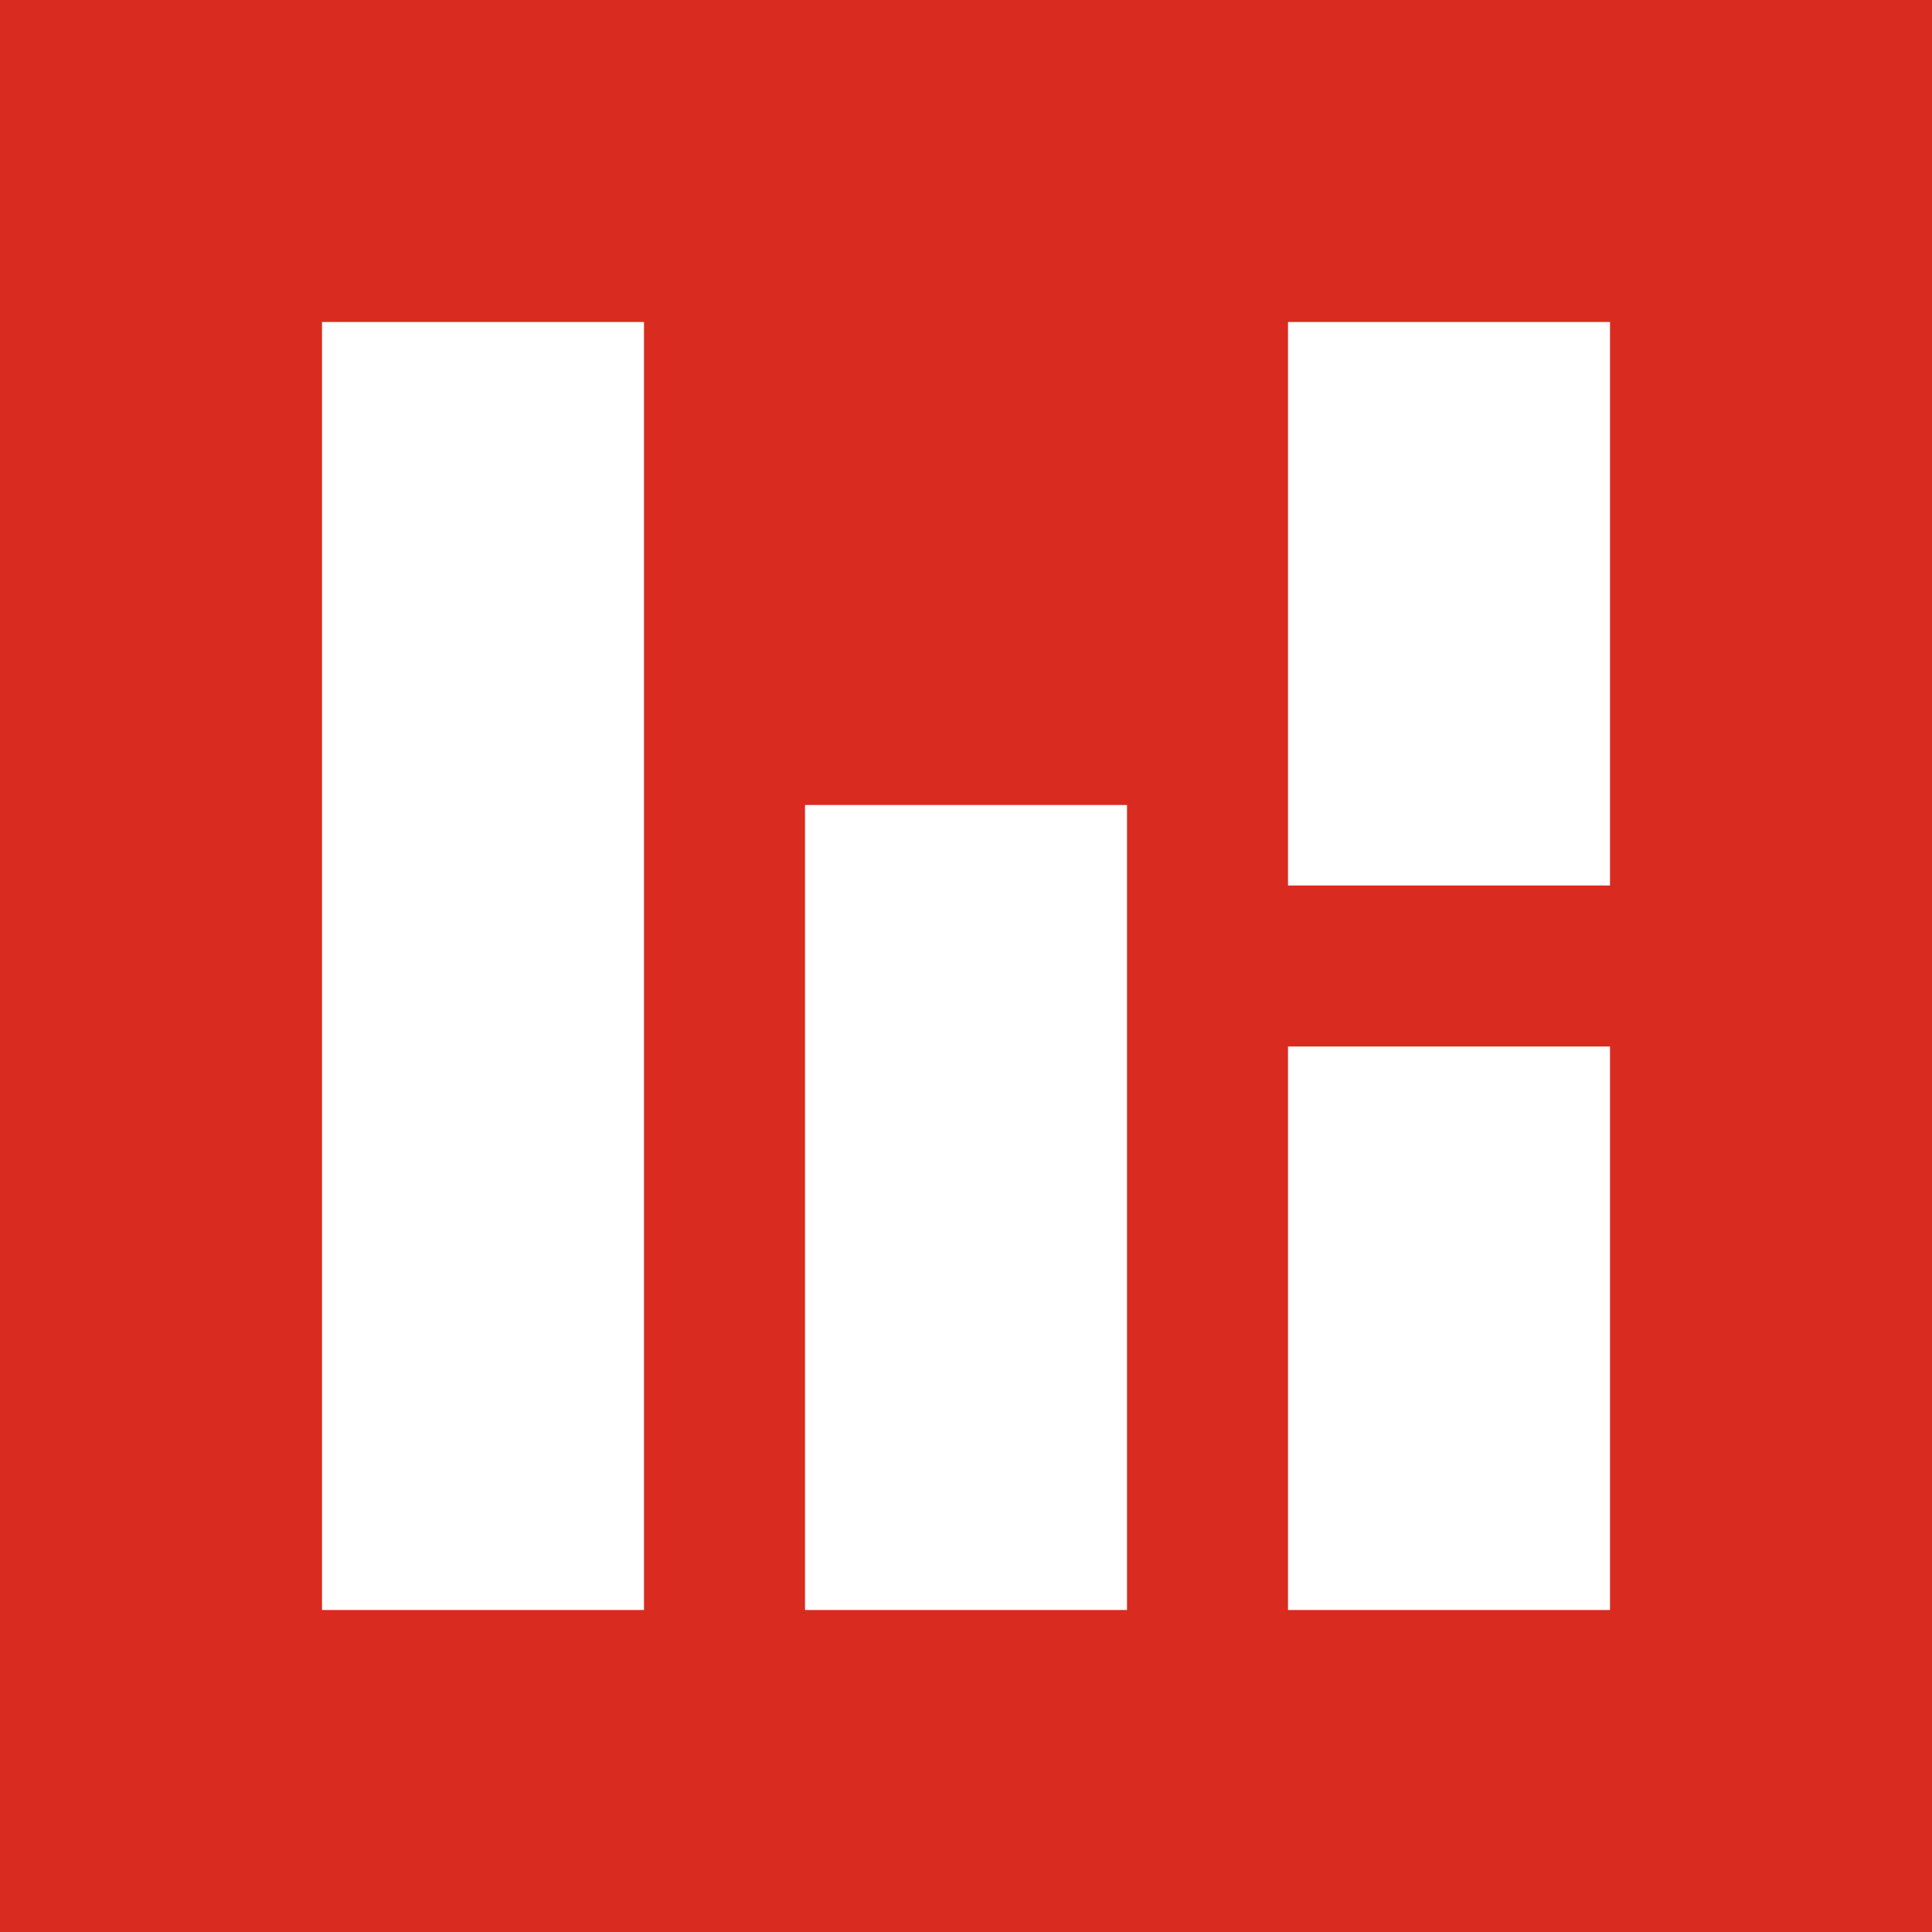
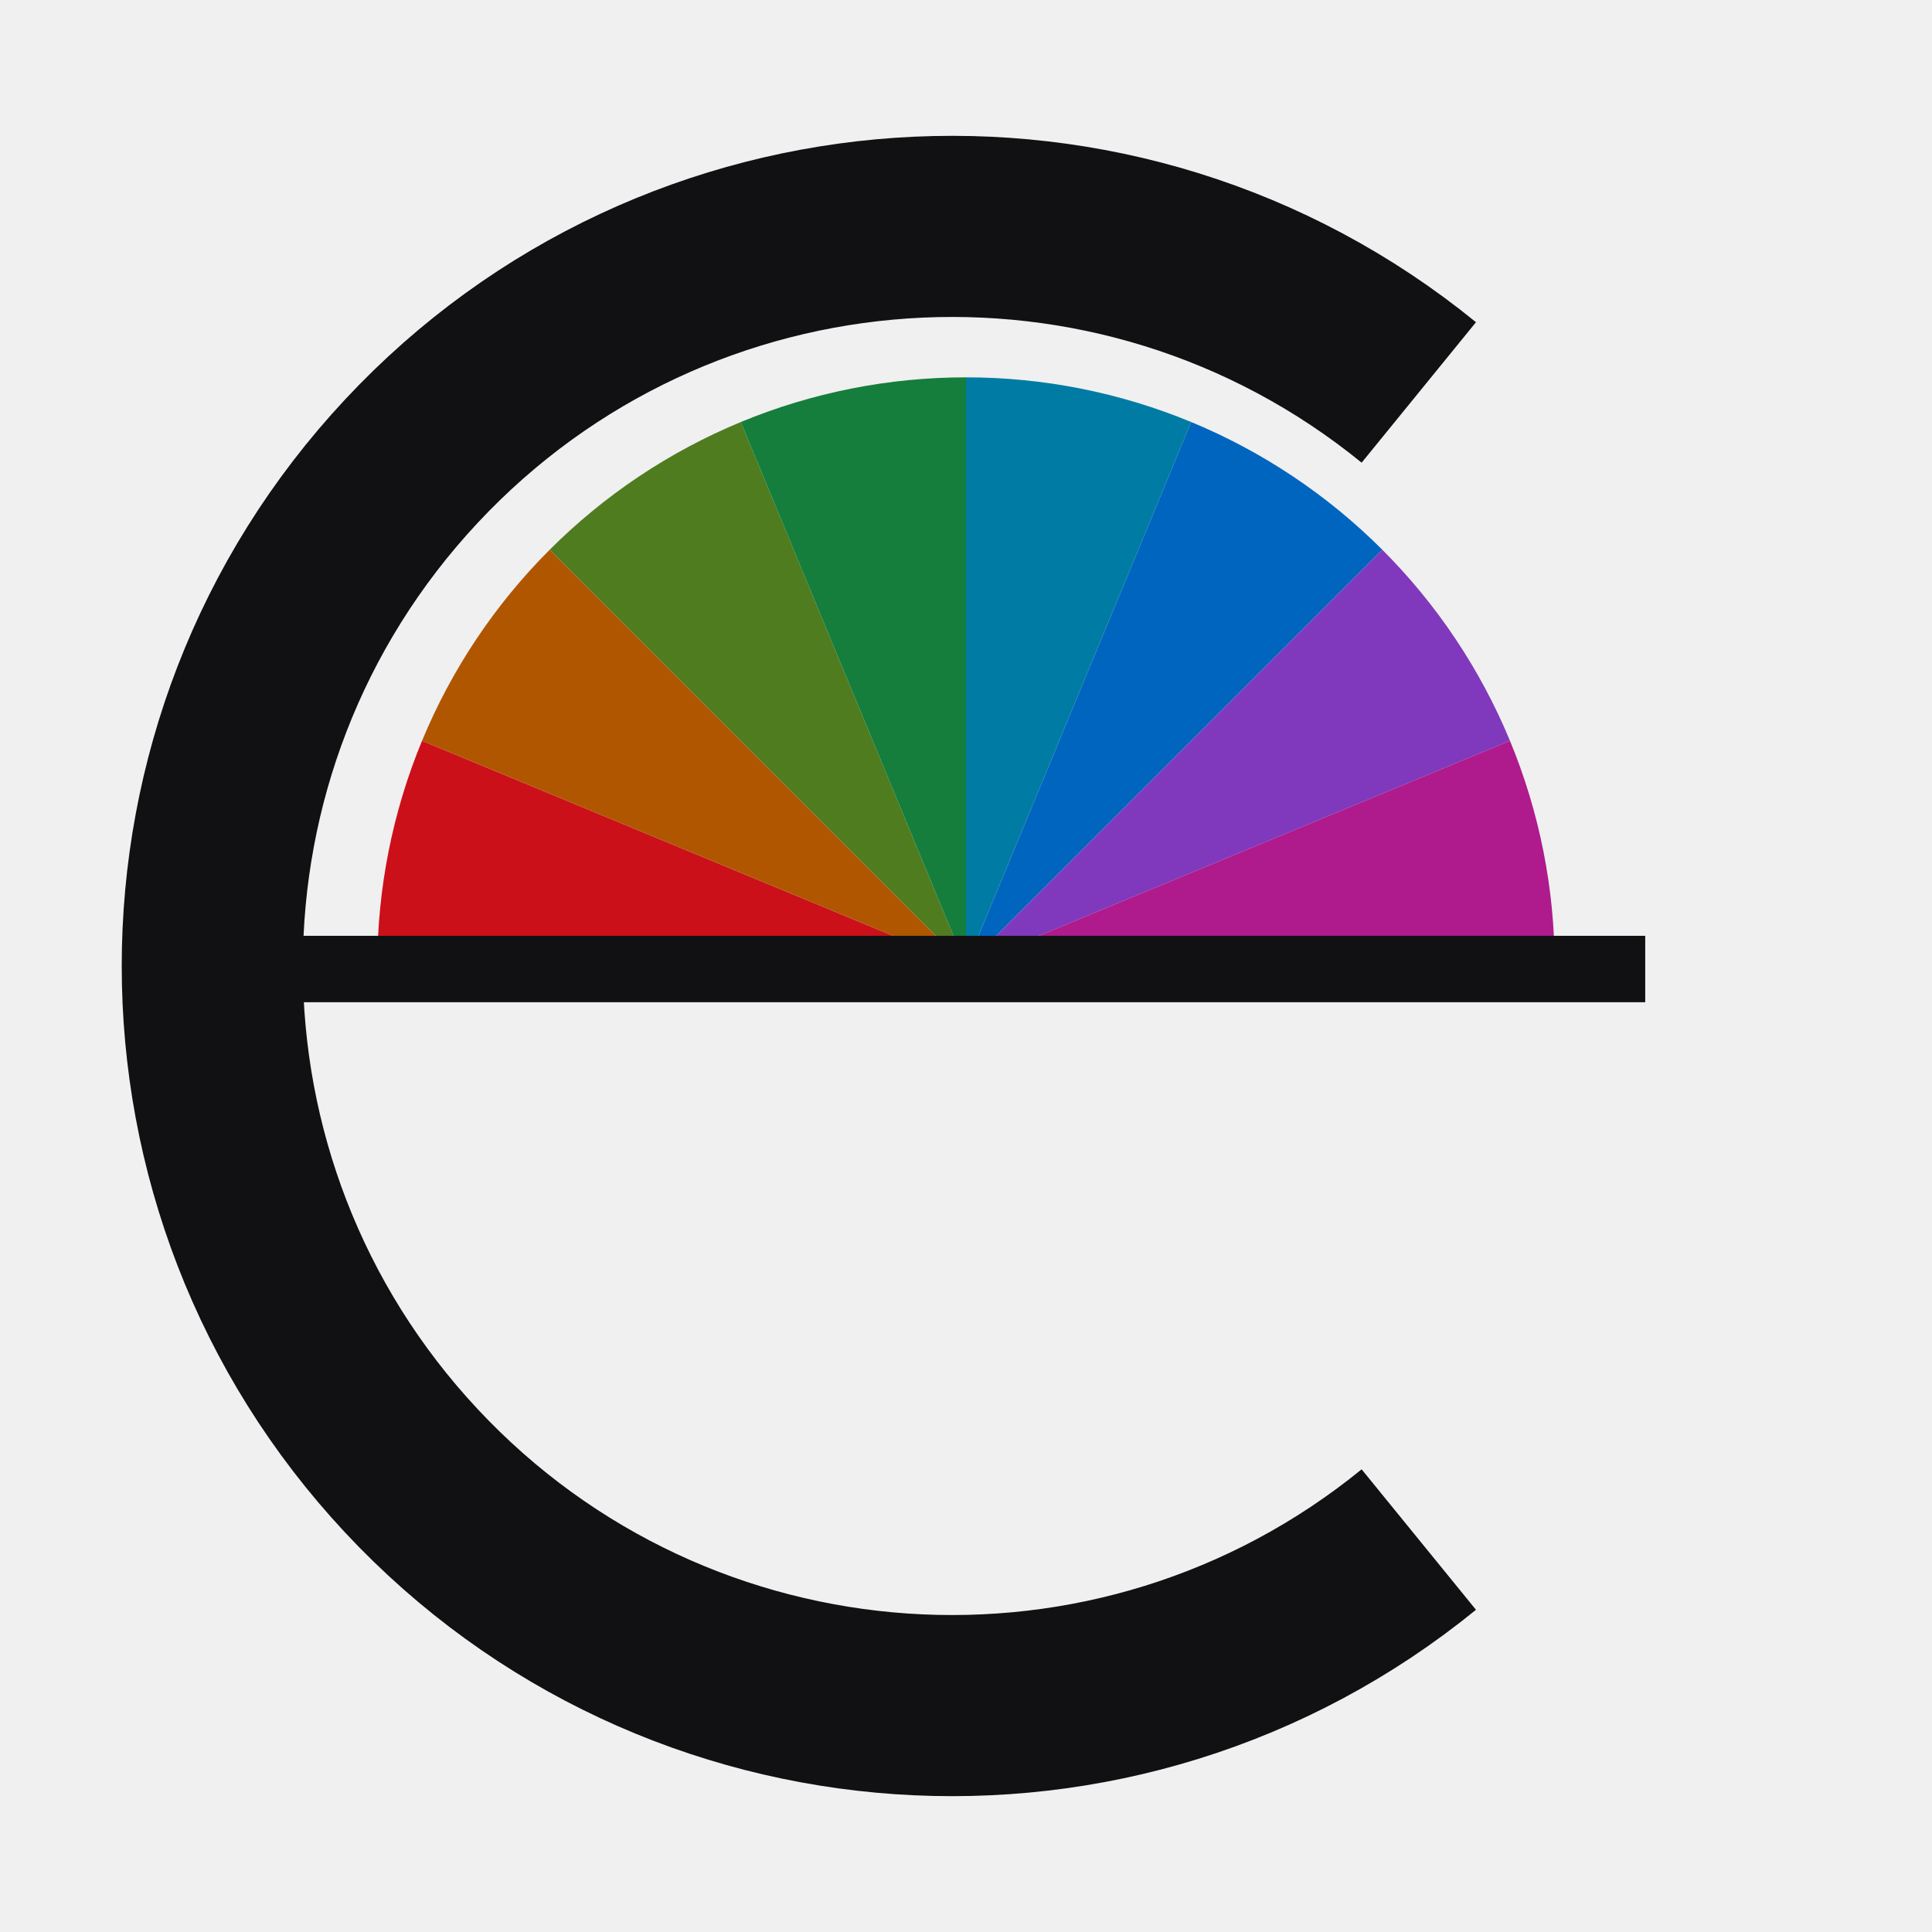
- <svg xmlns="http://www.w3.org/2000/svg" viewBox="0 0 24 24" width="32" height="32">
-   <rect width="24" height="24" fill="#d92b1f" />
-   <rect x="4" y="4" width="4" height="16" fill="#ffffff" />
-   <path d="M10 20V10h4v10z" fill="#ffffff" />
-   <rect x="16" y="4" width="4" height="7" fill="#ffffff" />
-   <rect x="16" y="13" width="4" height="7" fill="#ffffff" />
+ <svg xmlns="http://www.w3.org/2000/svg" viewBox="0 0 64 64" width="64" height="64">
+   <path d="M 32 32 L 12.50 32.00 A 19.5 19.5 0 0 1 13.98 24.54 Z" fill="#cc101a" />
+   <path d="M 32 32 L 13.98 24.54 A 19.5 19.5 0 0 1 18.21 18.21 Z" fill="#b15600" />
+   <path d="M 32 32 L 18.21 18.21 A 19.5 19.5 0 0 1 24.54 13.98 Z" fill="#507c20" />
+   <path d="M 32 32 L 24.54 13.98 A 19.5 19.5 0 0 1 32.00 12.50 Z" fill="#157e3c" />
+   <path d="M 32 32 L 32.00 12.50 A 19.5 19.5 0 0 1 39.46 13.98 Z" fill="#007ca4" />
+   <path d="M 32 32 L 39.46 13.98 A 19.5 19.5 0 0 1 45.79 18.21 Z" fill="#0065bf" />
+   <path d="M 32 32 L 45.79 18.21 A 19.5 19.5 0 0 1 50.02 24.54 Z" fill="#8039bc" />
+   <path d="M 32 32 L 50.02 24.54 A 19.5 19.5 0 0 1 51.50 32.00 Z" fill="#af1a8d" />
+   <rect x="9.5" y="31" width="45" height="2.2" fill="#111114" />
+   <path d="M 47 13 A 24.5 24.5 0 1 0 47 51" fill="none" stroke="#111114" stroke-width="6" />
</svg>
